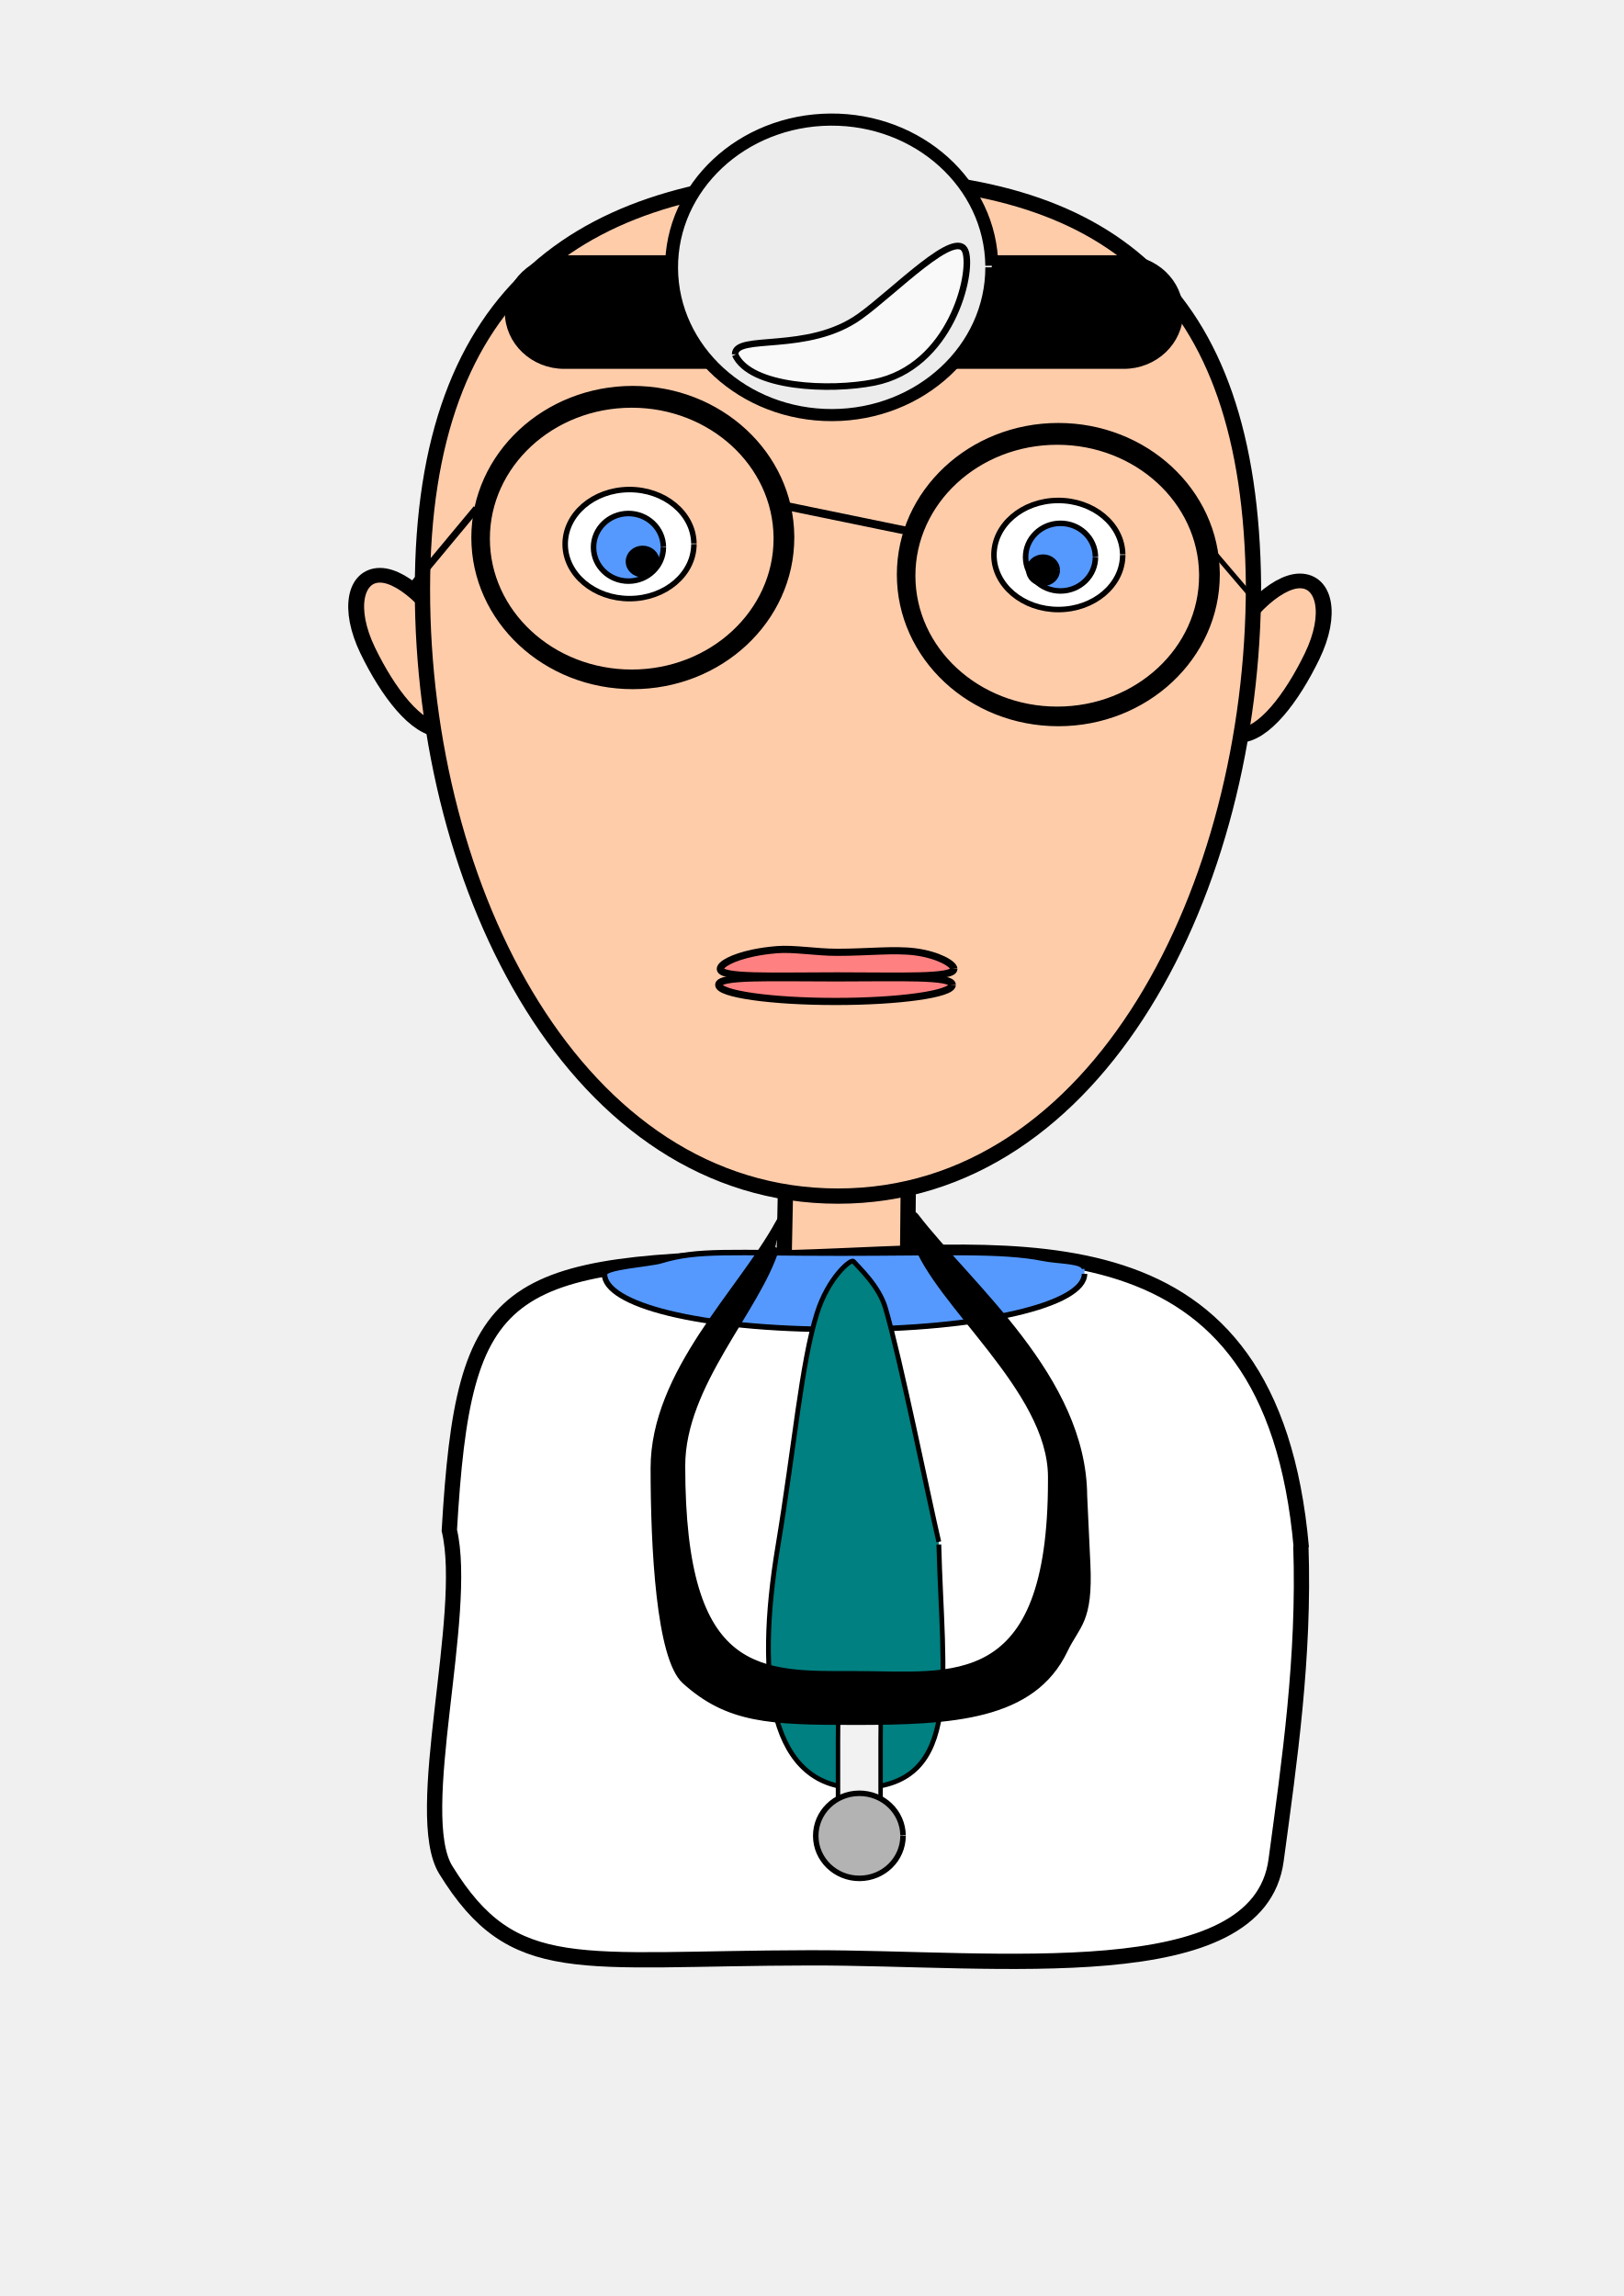
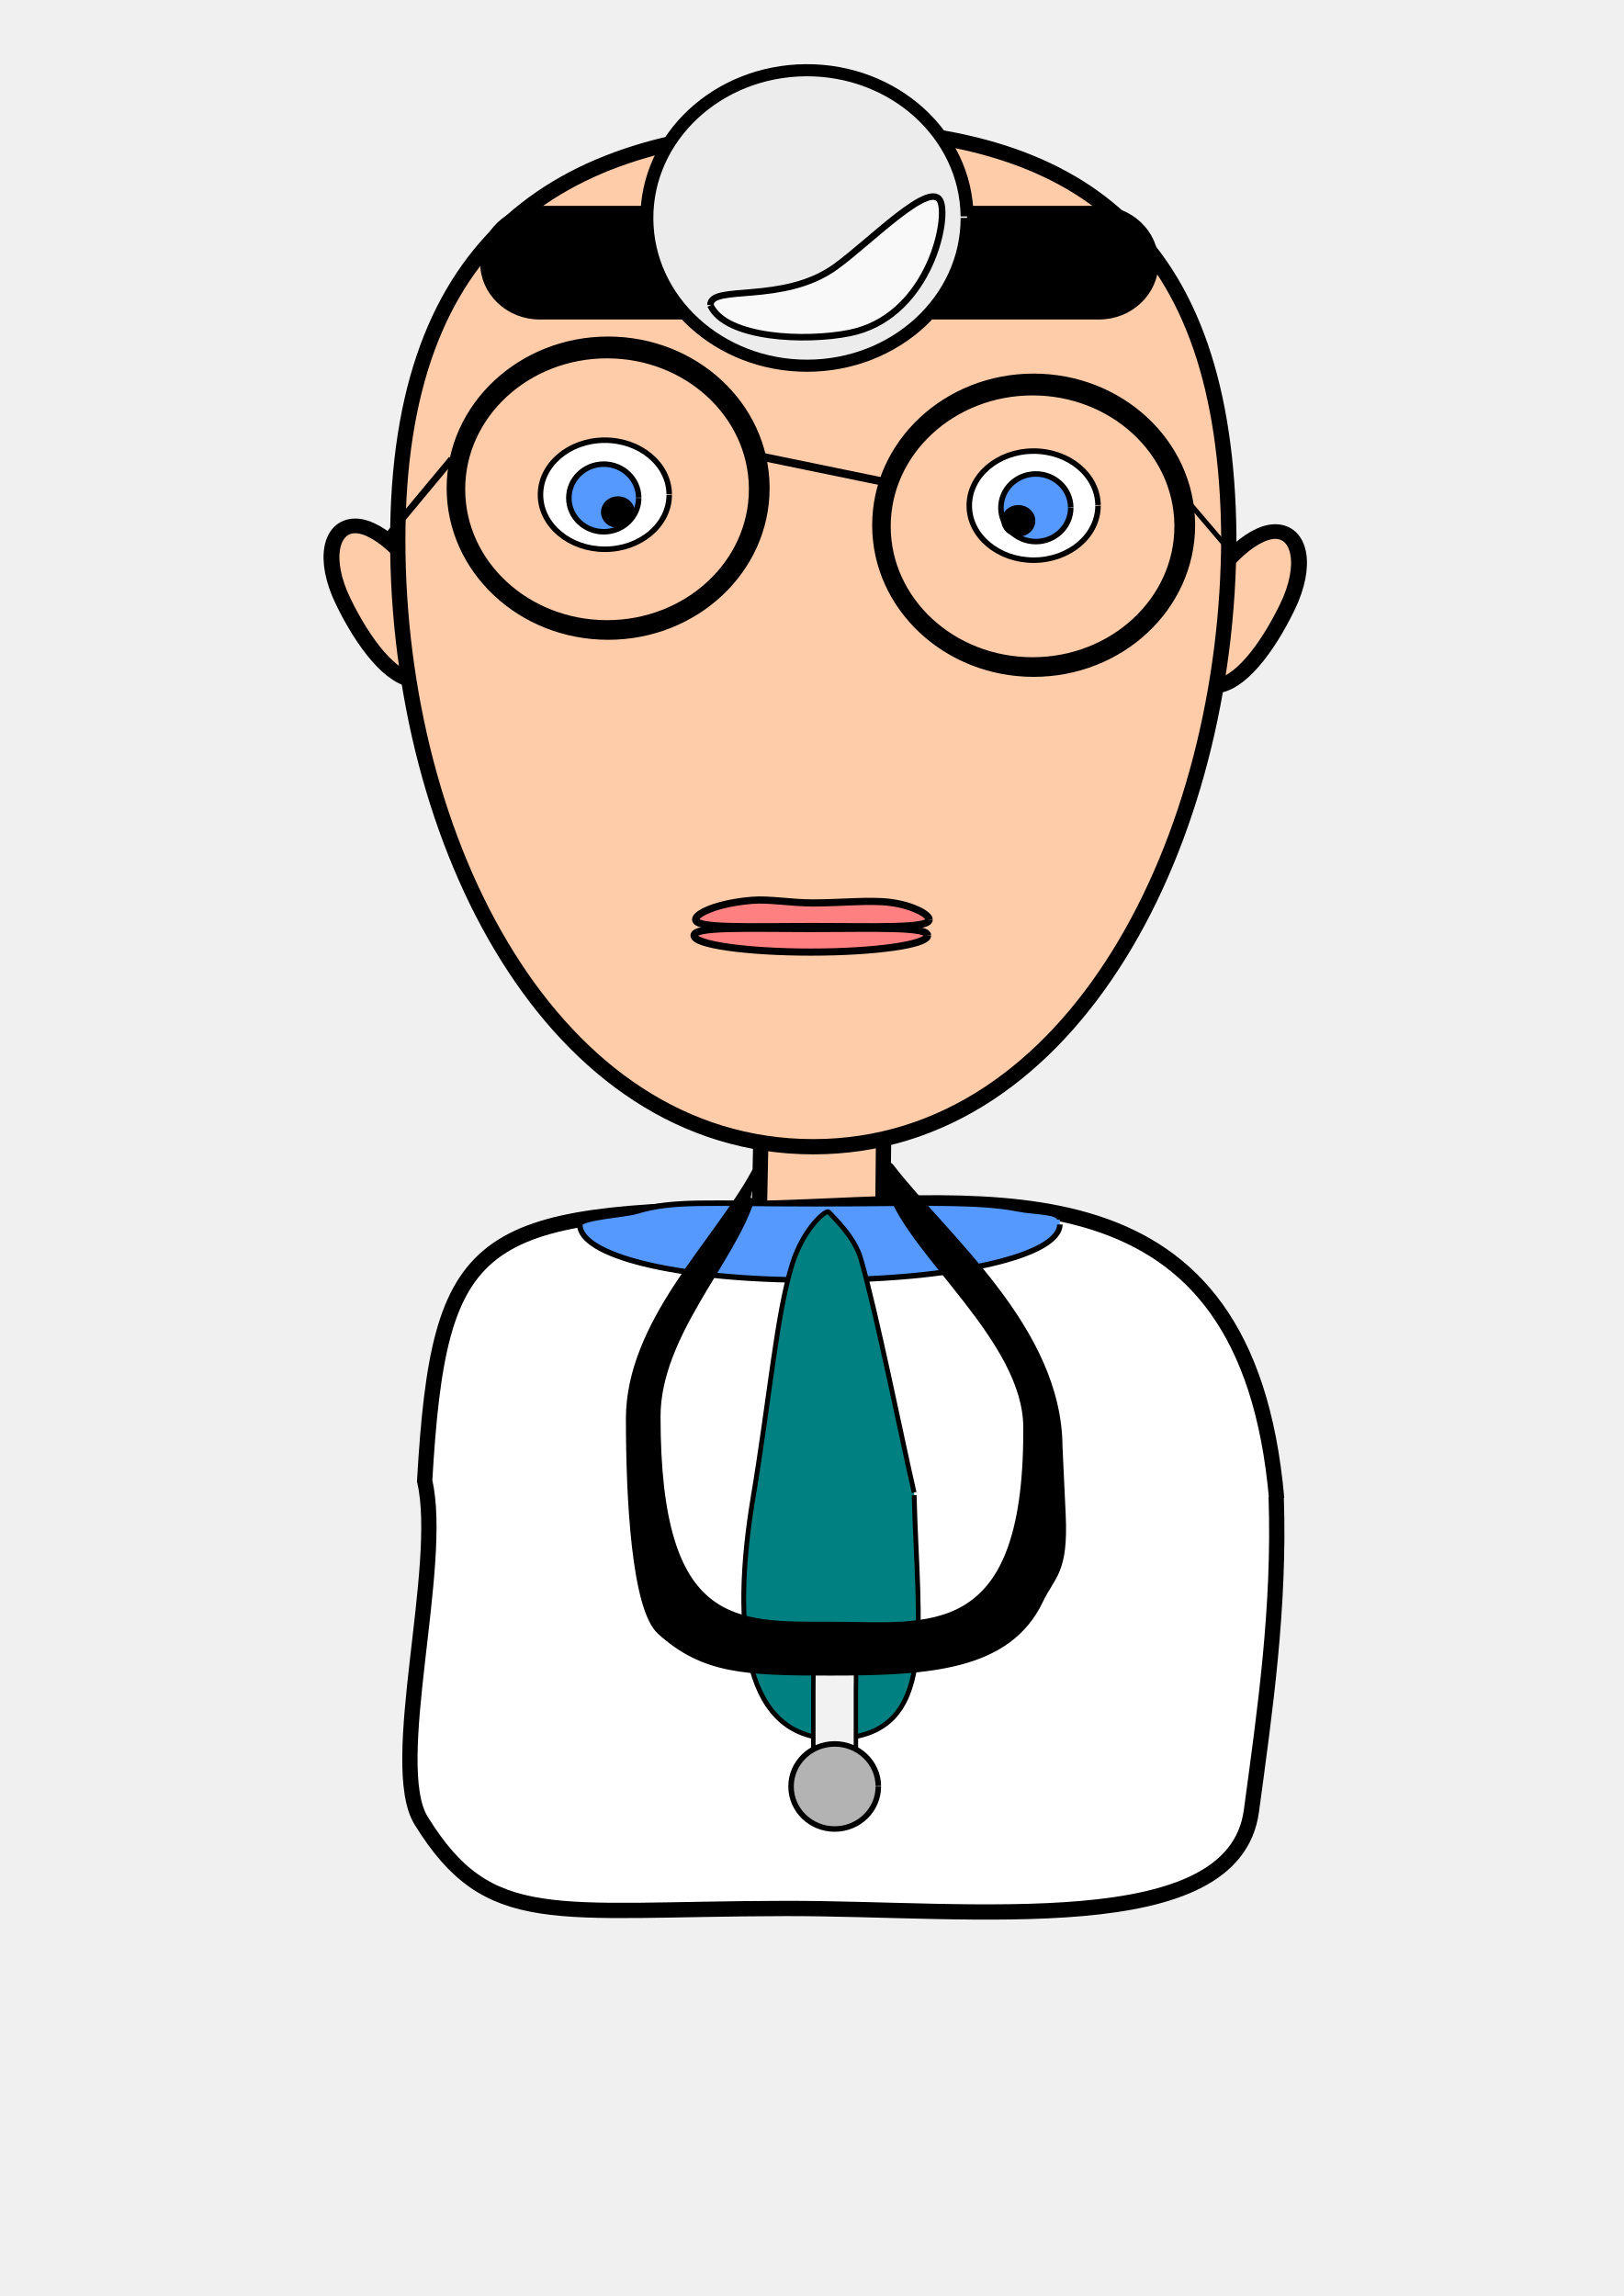
<svg xmlns="http://www.w3.org/2000/svg" width="744.094" height="1052.362" id="svg2" version="1.1">
  <defs id="defs4" />
  <g id="layer5">
-     <g id="g6733" transform="matrix(1.307118,0,0,1.208984,-313.4552,-63.45224)" style="stroke:#000000;stroke-width:5.568;stroke-miterlimit:4;stroke-opacity:1;stroke-dasharray:none;display:inline">
+     <g id="g6733" transform="matrix(1.307118,0,0,1.208984,-324.769,-86.07966)" style="stroke:#000000;stroke-width:5.568;stroke-miterlimit:4;stroke-opacity:1;stroke-dasharray:none;display:inline">
      <path id="path3037-4-1" d="m 668.388,301.291 c 0,17.358 -2.964,30 5.714,30 8.679,0 18.612,-14.162 25.714,-30 7.143,-15.929 4.393,-28.571 -4.286,-28.571 -8.613,0 -21.335,13.866 -27.142,28.234" style="fill:#ffccaa;fill-opacity:1;fill-rule:evenodd;stroke:#000000;stroke-width:5.568;stroke-miterlimit:4;stroke-opacity:1;stroke-dasharray:none;display:inline" />
      <path id="path3037-5" d="m 400.183,299.148 c 0,17.358 2.964,30 -5.714,30 -8.679,0 -18.612,-14.162 -25.714,-30 -7.143,-15.929 -4.393,-28.571 4.286,-28.571 8.613,0 21.335,13.866 27.142,28.234" style="fill:#ffccaa;fill-opacity:1;fill-rule:evenodd;stroke:#000000;stroke-width:5.568;stroke-miterlimit:4;stroke-opacity:1;stroke-dasharray:none;display:inline" />
    </g>
-     <path style="fill:#ffccaa;fill-opacity:1;fill-rule:evenodd;stroke:#000000;stroke-width:7;stroke-miterlimit:4;stroke-opacity:1;stroke-dasharray:none;display:inline" d="m 382.978,447.215 c -23.276,0 -20.82,-9.456 -21.258,12.068 l -2.474,121.411 c -0.057,2.782 3.99,4.472 5.433,5.025 1.443,0.553 53.592,-1.819 53.592,-1.819 0,0 -2.452,2.195 -2.451,2.067 l 1.214,-123.014 c 0.212,-21.528 2.292,-15.738 -20.984,-15.738 z" id="rect3058" />
-     <path style="fill:#ffffff;fill-opacity:1;fill-rule:evenodd;stroke:#000000;stroke-width:7;stroke-miterlimit:4;stroke-opacity:1;stroke-dasharray:none;display:inline" d="m 596.147,708.566 c 1.766,50.803 -5.256,98.909 -11.353,144.11 -8.055,59.716 -127.147,44.532 -213.575,44.688 -106.756,0.193 -135.827,10.107 -166.921,-40.272 -15.792,-25.587 10.705,-117.155 1.617,-155.689 6.603,-113.692 23.569,-123.453 158.792,-125.047 101.868,-2.954 217.917,-23.06 231.65,133.064" id="path3464" />
-     <path style="fill:#ffccaa;fill-opacity:1;fill-rule:evenodd;stroke:#000000;stroke-width:7;stroke-miterlimit:4;stroke-opacity:1;stroke-dasharray:none;marker-start:none;display:inline" d="m 574.436,268.347 c 0,138.46 -70.82,279.877 -190.421,279.877 -119.601,0 -190.421,-139.594 -190.421,-278.054 0,-138.46 74.553,-188.712 194.154,-188.712 118.694,0 185.422,49.548 186.697,186.95" id="path3034" />
-     <path style="fill:#5599ff;fill-opacity:1;fill-rule:evenodd;stroke:#000000;stroke-width:2.526;stroke-miterlimit:4;stroke-opacity:1" d="m 497,583.862 c 0,14.083 -46.83,25.5 -112,25.5 -65.17,0 -108,-11.417 -108,-25.5 0,-3.228 20.776,-4.476 25.84,-6.022 17.029,-5.2 31.929,-3.478 82.16,-3.478 46.608,0 73.958,-1.467 93.123,2.386 7.429,1.493 18.676,0.936 18.87,4.84" id="path3049" />
-     <path style="fill:#008080;fill-opacity:1;fill-rule:evenodd;stroke:#000000;stroke-width:2.196;stroke-miterlimit:4;stroke-opacity:1" d="m 430.249,707.904 c 1.509,61.292 11.334,109.831 -35.013,111.575 -42.925,1.615 -48.964,-49.209 -38.825,-110.307 7.742,-46.652 10.804,-84.379 17.984,-107.219 5.14,-16.351 15.566,-25.126 16.695,-23.832 2.579,2.957 11.732,11.311 14.692,21.415 7.015,23.953 19.598,86.439 24.445,107.175" id="path3046" />
+     <path style="fill:#ffccaa;fill-opacity:1;fill-rule:evenodd;stroke:#000000;stroke-width:7;stroke-miterlimit:4;stroke-opacity:1;stroke-dasharray:none;display:inline" d="m 371.665,424.588 c -23.276,0 -20.82,-9.456 -21.258,12.068 l -2.474,121.411 c -0.057,2.782 3.99,4.472 5.433,5.025 1.443,0.553 53.592,-1.819 53.592,-1.819 0,0 -2.452,2.195 -2.451,2.067 l 1.214,-123.014 c 0.212,-21.528 2.292,-15.738 -20.984,-15.738 z" id="rect3058" />
+     <path style="fill:#ffffff;fill-opacity:1;fill-rule:evenodd;stroke:#000000;stroke-width:7;stroke-miterlimit:4;stroke-opacity:1;stroke-dasharray:none;display:inline" d="m 584.834,685.939 c 1.766,50.803 -5.256,98.909 -11.353,144.11 -8.055,59.716 -127.147,44.532 -213.575,44.688 -106.756,0.193 -135.827,10.107 -166.921,-40.272 -15.792,-25.587 10.705,-117.155 1.617,-155.689 6.603,-113.692 23.569,-123.453 158.792,-125.047 101.868,-2.954 217.917,-23.06 231.65,133.064" id="path3464" />
+     <path style="fill:#ffccaa;fill-opacity:1;fill-rule:evenodd;stroke:#000000;stroke-width:7;stroke-miterlimit:4;stroke-opacity:1;stroke-dasharray:none;marker-start:none;display:inline" d="m 563.122,245.72 c 0,138.46 -70.82,279.877 -190.421,279.877 -119.601,0 -190.421,-139.594 -190.421,-278.054 0,-138.46 74.553,-188.712 194.154,-188.712 118.694,0 185.422,49.548 186.697,186.95" id="path3034" />
+     <path style="fill:#5599ff;fill-opacity:1;fill-rule:evenodd;stroke:#000000;stroke-width:2.526;stroke-miterlimit:4;stroke-opacity:1" d="m 485.686,561.235 c 0,14.083 -46.83,25.5 -112,25.5 -65.17,0 -108,-11.417 -108,-25.5 0,-3.228 20.776,-4.476 25.84,-6.022 17.029,-5.2 31.929,-3.478 82.16,-3.478 46.608,0 73.958,-1.467 93.123,2.386 7.429,1.493 18.676,0.936 18.87,4.84" id="path3049" />
+     <path style="fill:#008080;fill-opacity:1;fill-rule:evenodd;stroke:#000000;stroke-width:2.196;stroke-miterlimit:4;stroke-opacity:1" d="m 418.936,685.277 c 1.509,61.292 11.334,109.831 -35.013,111.575 -42.925,1.615 -48.964,-49.209 -38.825,-110.307 7.742,-46.652 10.804,-84.379 17.984,-107.219 5.14,-16.351 15.566,-25.126 16.695,-23.832 2.579,2.957 11.732,11.311 14.692,21.415 7.015,23.953 19.598,86.439 24.445,107.175" id="path3046" />
  </g>
  <g id="layer2">
-     <path style="fill:#ffffff;fill-opacity:1;fill-rule:evenodd;stroke:#000000;stroke-width:2.526;stroke-miterlimit:4;stroke-opacity:1;stroke-dasharray:none" id="path3055" d="m 335,249.362 a 29.5,25 0 1 1 -0.002,-0.269" transform="translate(-17,0)" />
-     <path style="fill:#ffffff;fill-opacity:1;fill-rule:evenodd;stroke:#000000;stroke-width:2.526;stroke-miterlimit:4;stroke-opacity:1;stroke-dasharray:none" id="path3055-7" d="m 335,249.362 a 29.5,25 0 1 1 -0.002,-0.269" transform="translate(179.5,5.000003)" />
-     <path style="fill:#5599ff;fill-opacity:1;fill-rule:evenodd;stroke:#000000;stroke-width:2.526;stroke-miterlimit:4;stroke-opacity:1;stroke-dasharray:none" id="path3075" d="m 90,378.862 a 16,15.5 0 1 1 -9.23e-4,-0.166" transform="translate(214,-128)" />
-     <path style="fill:#5599ff;fill-opacity:1;fill-rule:evenodd;stroke:#000000;stroke-width:2.526;stroke-miterlimit:4;stroke-opacity:1;stroke-dasharray:none" id="path3075-4" d="m 90,378.862 a 16,15.5 0 1 1 -9.23e-4,-0.166" transform="translate(412,-123.5)" />
-     <path style="fill:#000000;fill-opacity:1;fill-rule:evenodd;stroke:#000000;stroke-width:2.526;stroke-miterlimit:4;stroke-opacity:1;stroke-dasharray:none" id="path3095" d="m -238,267.362 a 6.5,6 0 1 1 -3.7e-4,-0.064" transform="translate(539,-10)" />
-     <path style="fill:#000000;fill-opacity:1;fill-rule:evenodd;stroke:#000000;stroke-width:2.526;stroke-miterlimit:4;stroke-opacity:1;stroke-dasharray:none" id="path3095-0" d="m -238,267.362 a 6.5,6 0 1 1 -3.7e-4,-0.064" transform="translate(722.5,-5.999997)" />
-     <path style="fill:#800000;fill-opacity:1;fill-rule:evenodd;stroke:#000000;stroke-width:7;stroke-miterlimit:4;stroke-opacity:1;stroke-dasharray:none" d="m 290,180.375 c -38.936,0 -70.5,29.549 -70.5,66 0,36.451 31.564,66 70.5,66 38.936,0 70.5,-29.549 70.5,-66 l 0,-0.719 C 360.085,209.484 328.641,180.375 290,180.375 z m -0.5,3 c 37.545,0 68.097,28.01 68.5,62.812 l 0,0.688 c 0,35.07 -30.668,63.5 -68.5,63.5 -37.832,0 -68.5,-28.43 -68.5,-63.5 0,-35.07 30.668,-63.5 68.5,-63.5 z" id="path3115-4" />
-     <path style="fill:#800000;fill-opacity:1;fill-rule:evenodd;stroke:#000000;stroke-width:7;stroke-miterlimit:4;stroke-opacity:1;stroke-dasharray:none" d="m 485,197.362 c -38.936,0 -70.5,29.549 -70.5,66 0,36.451 31.564,66 70.5,66 38.936,0 70.5,-29.549 70.5,-66 l 0,-0.719 C 555.085,226.471 523.641,197.362 485,197.362 z m -0.5,3 c 37.545,0 68.097,28.01 68.5,62.812 l 0,0.688 c 0,35.07 -30.668,63.5 -68.5,63.5 -37.832,0 -68.5,-28.43 -68.5,-63.5 0,-35.07 30.668,-63.5 68.5,-63.5 z" id="path3115-4-8" />
-     <path style="fill:none;stroke:#000000;stroke-width:3.705;stroke-linecap:butt;stroke-linejoin:miter;stroke-miterlimit:4;stroke-opacity:1;stroke-dasharray:none" d="m 355.153,230.888 67.06,13.795" id="path3943" />
-     <path style="fill:none;stroke:#000000;stroke-width:3.158;stroke-linecap:butt;stroke-linejoin:miter;stroke-miterlimit:4;stroke-opacity:1;stroke-dasharray:none" d="m 187.541,270.081 30.798,-37.034" id="path3945" />
-     <path style="fill:none;stroke:#000000;stroke-width:2.284;stroke-linecap:butt;stroke-linejoin:miter;stroke-miterlimit:4;stroke-opacity:1;stroke-dasharray:none" d="M 577.719,278.273 555.066,251.724" id="path3945-8" />
-     <path style="fill:#ff8080;fill-opacity:1;fill-rule:evenodd;stroke:#000000;stroke-width:3.287;stroke-miterlimit:4;stroke-opacity:1" d="m 437.137,444.108 c 0,4.209 -23.96,3.183 -53.517,3.183 -29.557,0 -53.517,1.026 -53.517,-3.183 0,-2.121 5.509,-5.285 15.038,-7.291 3.186,-0.671 6.821,-1.212 10.85,-1.541 7.837,-0.641 17.944,1.212 27.63,1.212 13.908,0 26.247,-1.463 35.769,-0.223 10.56,1.375 17.579,5.565 17.745,7.761" id="path4233" />
-     <path style="fill:#ff8080;fill-opacity:1;fill-rule:evenodd;stroke:#000000;stroke-width:3.287;stroke-miterlimit:4;stroke-opacity:1" d="m 436.401,451.396 c 0,-4.209 -23.96,-3.183 -53.517,-3.183 -29.557,0 -53.517,-1.026 -53.517,3.183 0,4.209 23.96,7.62 53.517,7.62 29.332,0 53.199,-3.362 53.514,-7.538" id="path4233-3" />
-     <rect style="fill:#000000;fill-opacity:1;fill-rule:evenodd;stroke:#000000;stroke-width:3.493;stroke-miterlimit:4;stroke-opacity:1;stroke-dasharray:none" id="rect3983" width="307.391" height="48.59" x="233.092" y="118.728" rx="25.488" />
-     <path style="fill:#ececec;fill-opacity:1;fill-rule:evenodd;stroke:#000000;stroke-width:4;stroke-miterlimit:4;stroke-opacity:1;stroke-dasharray:none" id="path3985" d="m 965.908,198.884 a 49.497,48.79 0 1 1 -0.003,-0.524" transform="matrix(1.482446,0,0,1.387989,-977.3983,-153.5324)" />
-     <path style="fill:#f9f9f9;fill-opacity:1;fill-rule:evenodd;stroke:#000000;stroke-width:3;stroke-miterlimit:4;stroke-opacity:1;stroke-dasharray:none" d="m 336.891,162.398 c 0,-9.592 33.205,-0.235 57.143,-17.368 15.894,-11.376 44.601,-41.248 48.436,-29.694 3.388,10.207 -6.709,52.942 -41.905,59.948 -20.103,4.002 -56.669,2.559 -63.671,-12.7" id="path3987" />
+     <path style="fill:#ffffff;fill-opacity:1;fill-rule:evenodd;stroke:#000000;stroke-width:2.526;stroke-miterlimit:4;stroke-opacity:1;stroke-dasharray:none" id="path3055" d="m 335,249.362 a 29.5,25 0 1 1 -0.002,-0.269" transform="translate(-28.31371,-22.62742)" />
+     <path style="fill:#ffffff;fill-opacity:1;fill-rule:evenodd;stroke:#000000;stroke-width:2.526;stroke-miterlimit:4;stroke-opacity:1;stroke-dasharray:none" id="path3055-7" d="m 335,249.362 a 29.5,25 0 1 1 -0.002,-0.269" transform="translate(168.1863,-17.62741)" />
+     <path style="fill:#5599ff;fill-opacity:1;fill-rule:evenodd;stroke:#000000;stroke-width:2.526;stroke-miterlimit:4;stroke-opacity:1;stroke-dasharray:none" id="path3075" d="m 90,378.862 a 16,15.5 0 1 1 -9.23e-4,-0.166" transform="translate(202.6863,-150.6274)" />
+     <path style="fill:#5599ff;fill-opacity:1;fill-rule:evenodd;stroke:#000000;stroke-width:2.526;stroke-miterlimit:4;stroke-opacity:1;stroke-dasharray:none" id="path3075-4" d="m 90,378.862 a 16,15.5 0 1 1 -9.23e-4,-0.166" transform="translate(400.6863,-146.1274)" />
+     <path style="fill:#000000;fill-opacity:1;fill-rule:evenodd;stroke:#000000;stroke-width:2.526;stroke-miterlimit:4;stroke-opacity:1;stroke-dasharray:none" id="path3095" d="m -238,267.362 a 6.5,6 0 1 1 -3.7e-4,-0.064" transform="translate(527.6863,-32.62742)" />
+     <path style="fill:#000000;fill-opacity:1;fill-rule:evenodd;stroke:#000000;stroke-width:2.526;stroke-miterlimit:4;stroke-opacity:1;stroke-dasharray:none" id="path3095-0" d="m -238,267.362 a 6.5,6 0 1 1 -3.7e-4,-0.064" transform="translate(711.1863,-28.62741)" />
+     <path style="fill:#800000;fill-opacity:1;fill-rule:evenodd;stroke:#000000;stroke-width:7;stroke-miterlimit:4;stroke-opacity:1;stroke-dasharray:none" d="m 278.686,157.748 c -38.936,0 -70.5,29.549 -70.5,66 0,36.451 31.564,66 70.5,66 38.936,0 70.5,-29.549 70.5,-66 l 0,-0.719 c -0.415,-36.172 -31.859,-65.281 -70.5,-65.281 z m -0.5,3 c 37.545,0 68.097,28.01 68.5,62.812 l 0,0.688 c 0,35.07 -30.668,63.5 -68.5,63.5 -37.832,0 -68.5,-28.43 -68.5,-63.5 0,-35.07 30.668,-63.5 68.5,-63.5 z" id="path3115-4" />
+     <path style="fill:#800000;fill-opacity:1;fill-rule:evenodd;stroke:#000000;stroke-width:7;stroke-miterlimit:4;stroke-opacity:1;stroke-dasharray:none" d="m 473.686,174.735 c -38.936,0 -70.5,29.549 -70.5,66 0,36.451 31.564,66 70.5,66 38.936,0 70.5,-29.549 70.5,-66 l 0,-0.719 c -0.415,-36.172 -31.859,-65.281 -70.5,-65.281 z m -0.5,3 c 37.545,0 68.097,28.01 68.5,62.812 l 0,0.688 c 0,35.07 -30.668,63.5 -68.5,63.5 -37.832,0 -68.5,-28.43 -68.5,-63.5 0,-35.07 30.668,-63.5 68.5,-63.5 z" id="path3115-4-8" />
+     <path style="fill:none;stroke:#000000;stroke-width:3.705;stroke-linecap:butt;stroke-linejoin:miter;stroke-miterlimit:4;stroke-opacity:1;stroke-dasharray:none" d="m 343.84,208.26 67.06,13.795" id="path3943" />
+     <path style="fill:none;stroke:#000000;stroke-width:3.158;stroke-linecap:butt;stroke-linejoin:miter;stroke-miterlimit:4;stroke-opacity:1;stroke-dasharray:none" d="m 176.227,247.453 30.798,-37.034" id="path3945" />
+     <path style="fill:none;stroke:#000000;stroke-width:2.284;stroke-linecap:butt;stroke-linejoin:miter;stroke-miterlimit:4;stroke-opacity:1;stroke-dasharray:none" d="M 566.406,255.646 543.752,229.097" id="path3945-8" />
+     <path style="fill:#ff8080;fill-opacity:1;fill-rule:evenodd;stroke:#000000;stroke-width:3.287;stroke-miterlimit:4;stroke-opacity:1" d="m 425.823,421.481 c 0,4.209 -23.96,3.183 -53.517,3.183 -29.557,0 -53.517,1.026 -53.517,-3.183 0,-2.121 5.509,-5.285 15.038,-7.291 3.186,-0.671 6.821,-1.212 10.85,-1.541 7.837,-0.641 17.944,1.212 27.63,1.212 13.908,0 26.247,-1.463 35.769,-0.223 10.56,1.375 17.579,5.565 17.745,7.761" id="path4233" />
+     <path style="fill:#ff8080;fill-opacity:1;fill-rule:evenodd;stroke:#000000;stroke-width:3.287;stroke-miterlimit:4;stroke-opacity:1" d="m 425.087,428.768 c 0,-4.209 -23.96,-3.183 -53.517,-3.183 -29.557,0 -53.517,-1.026 -53.517,3.183 0,4.209 23.96,7.62 53.517,7.62 29.332,0 53.199,-3.362 53.514,-7.538" id="path4233-3" />
+     <rect style="fill:#000000;fill-opacity:1;fill-rule:evenodd;stroke:#000000;stroke-width:3.493;stroke-miterlimit:4;stroke-opacity:1;stroke-dasharray:none" id="rect3983" width="307.391" height="48.59" x="221.778" y="96.1" rx="25.488" />
+     <path style="fill:#ececec;fill-opacity:1;fill-rule:evenodd;stroke:#000000;stroke-width:4;stroke-miterlimit:4;stroke-opacity:1;stroke-dasharray:none" id="path3985" d="m 965.908,198.884 a 49.497,48.79 0 1 1 -0.003,-0.524" transform="matrix(1.482446,0,0,1.387989,-988.712,-176.1598)" />
+     <path style="fill:#f9f9f9;fill-opacity:1;fill-rule:evenodd;stroke:#000000;stroke-width:3;stroke-miterlimit:4;stroke-opacity:1;stroke-dasharray:none" d="m 325.578,139.771 c 0,-9.592 33.205,-0.235 57.143,-17.368 15.894,-11.376 44.601,-41.248 48.436,-29.694 3.388,10.207 -6.709,52.942 -41.905,59.948 -20.103,4.002 -56.669,2.559 -63.671,-12.7" id="path3987" />
  </g>
  <g id="layer1">
-     <path style="fill:#f2f2f2;fill-opacity:1;fill-rule:evenodd;stroke:#000000;stroke-width:2.036;stroke-miterlimit:4;stroke-opacity:1" d="m 393.792,776.053 c 1.677,0 5.972,-0.314 7.348,1.307 3.06,3.605 2.412,12.477 2.412,20.657 l 0,24.926 c 0,8.763 0.886,17.273 -2.538,20.59 -1.209,1.171 -5.811,0.813 -7.222,0.813 -1.564,0 -5.577,0.322 -6.885,-1.1 -3.214,-3.495 -2.875,-11.875 -2.875,-20.303 l 0,-24.926 c 0,-9.203 -0.098,-18.245 3.604,-21.281 1.068,-0.876 4.945,-0.682 6.156,-0.682 z" id="rect3016" />
-     <path style="fill:#000000;fill-opacity:1;fill-rule:evenodd;stroke:#000000;stroke-width:1.87;stroke-miterlimit:4;stroke-opacity:1;stroke-dasharray:none" d="m 419.025,568.695 c 10.079,29.327 61.971,68.272 62.163,108.027 l 0,1.899 c 0,97.745 -44.92,88.246 -88.754,88.246 -43.834,0 -79.349,2.742 -79.349,-95.004 0,-37.219 34.328,-71.144 43.128,-99.644 -6.188,7.466 5.121,-21.093 0.043,-11.775 -16.892,30.994 -57.173,68.277 -57.173,112.447 0,36.386 2.54,87.13 14.426,97.901 20.015,18.139 39.436,18.895 78.089,18.895 44.782,0 81.912,-2.041 96.759,-33.203 5.577,-11.707 11.648,-13.031 10.397,-39.672 l -1.464,-31.18 c -0.368,-54.244 -52.816,-96.485 -77.332,-128.523 -3.178,-4.153 2.527,15.168 -0.931,11.586 z" id="path2995" />
-     <path style="fill:#b3b3b3;fill-opacity:1;fill-rule:evenodd;stroke:#000000;stroke-width:2.526;stroke-miterlimit:4;stroke-opacity:1;stroke-dasharray:none" id="path3019" d="m -241,584.862 a 20,19.5 0 1 1 -0.001,-0.209" transform="translate(654.8321,256.598)" />
+     <path style="fill:#f2f2f2;fill-opacity:1;fill-rule:evenodd;stroke:#000000;stroke-width:2.036;stroke-miterlimit:4;stroke-opacity:1" d="m 382.478,753.425 c 1.677,0 5.972,-0.314 7.348,1.307 3.06,3.605 2.412,12.477 2.412,20.657 l 0,24.926 c 0,8.763 0.886,17.273 -2.538,20.59 -1.209,1.171 -5.811,0.813 -7.222,0.813 -1.564,0 -5.577,0.322 -6.885,-1.1 -3.214,-3.495 -2.875,-11.875 -2.875,-20.303 l 0,-24.926 c 0,-9.203 -0.098,-18.245 3.604,-21.281 1.068,-0.876 4.945,-0.682 6.156,-0.682 z" id="rect3016" />
+     <path style="fill:#000000;fill-opacity:1;fill-rule:evenodd;stroke:#000000;stroke-width:1.87;stroke-miterlimit:4;stroke-opacity:1;stroke-dasharray:none" d="m 407.711,546.067 c 10.079,29.327 61.971,68.272 62.163,108.027 l 0,1.899 c 0,97.745 -44.92,88.246 -88.754,88.246 -43.834,0 -79.349,2.742 -79.349,-95.004 0,-37.219 34.328,-71.144 43.128,-99.644 -6.188,7.466 5.121,-21.093 0.043,-11.775 -16.892,30.994 -57.173,68.277 -57.173,112.447 0,36.386 2.54,87.13 14.426,97.901 20.015,18.139 39.436,18.895 78.089,18.895 44.782,0 81.912,-2.041 96.759,-33.203 5.577,-11.707 11.648,-13.031 10.397,-39.672 l -1.464,-31.18 c -0.368,-54.244 -52.816,-96.485 -77.332,-128.523 -3.178,-4.153 2.527,15.168 -0.931,11.586 z" id="path2995" />
+     <path style="fill:#b3b3b3;fill-opacity:1;fill-rule:evenodd;stroke:#000000;stroke-width:2.526;stroke-miterlimit:4;stroke-opacity:1;stroke-dasharray:none" id="path3019" d="m -241,584.862 a 20,19.5 0 1 1 -0.001,-0.209" transform="translate(643.5184,233.9706)" />
  </g>
</svg>
